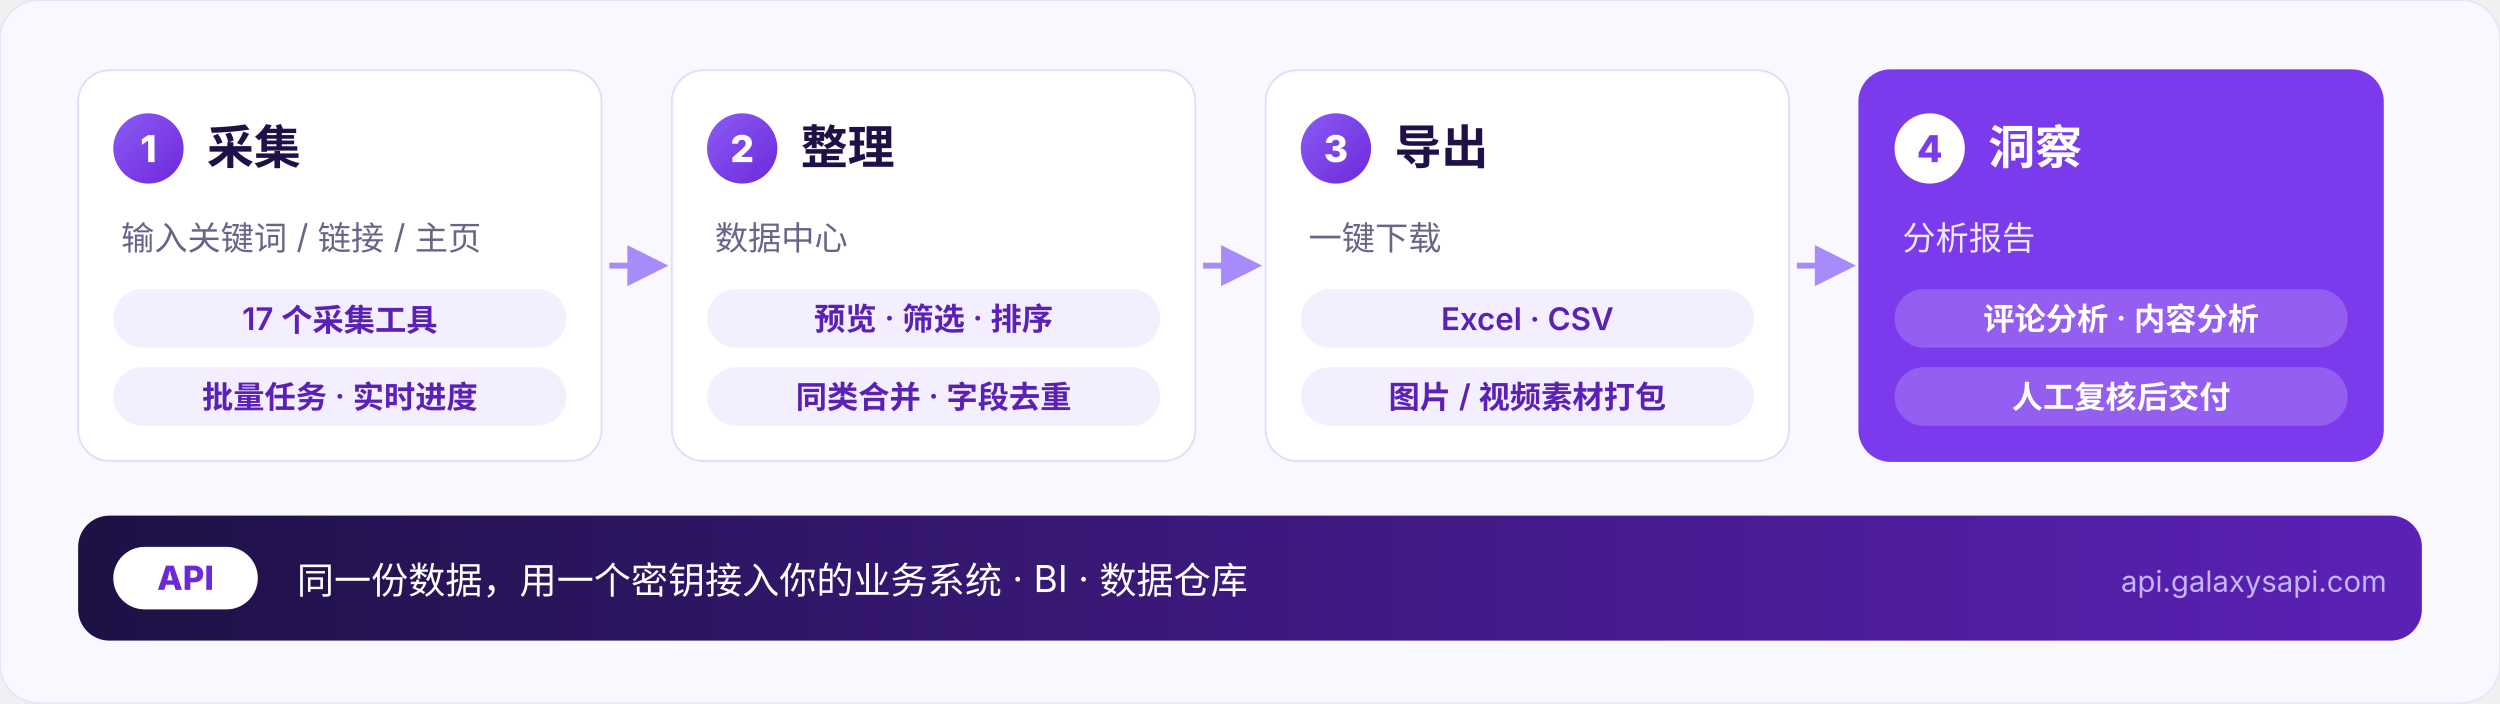
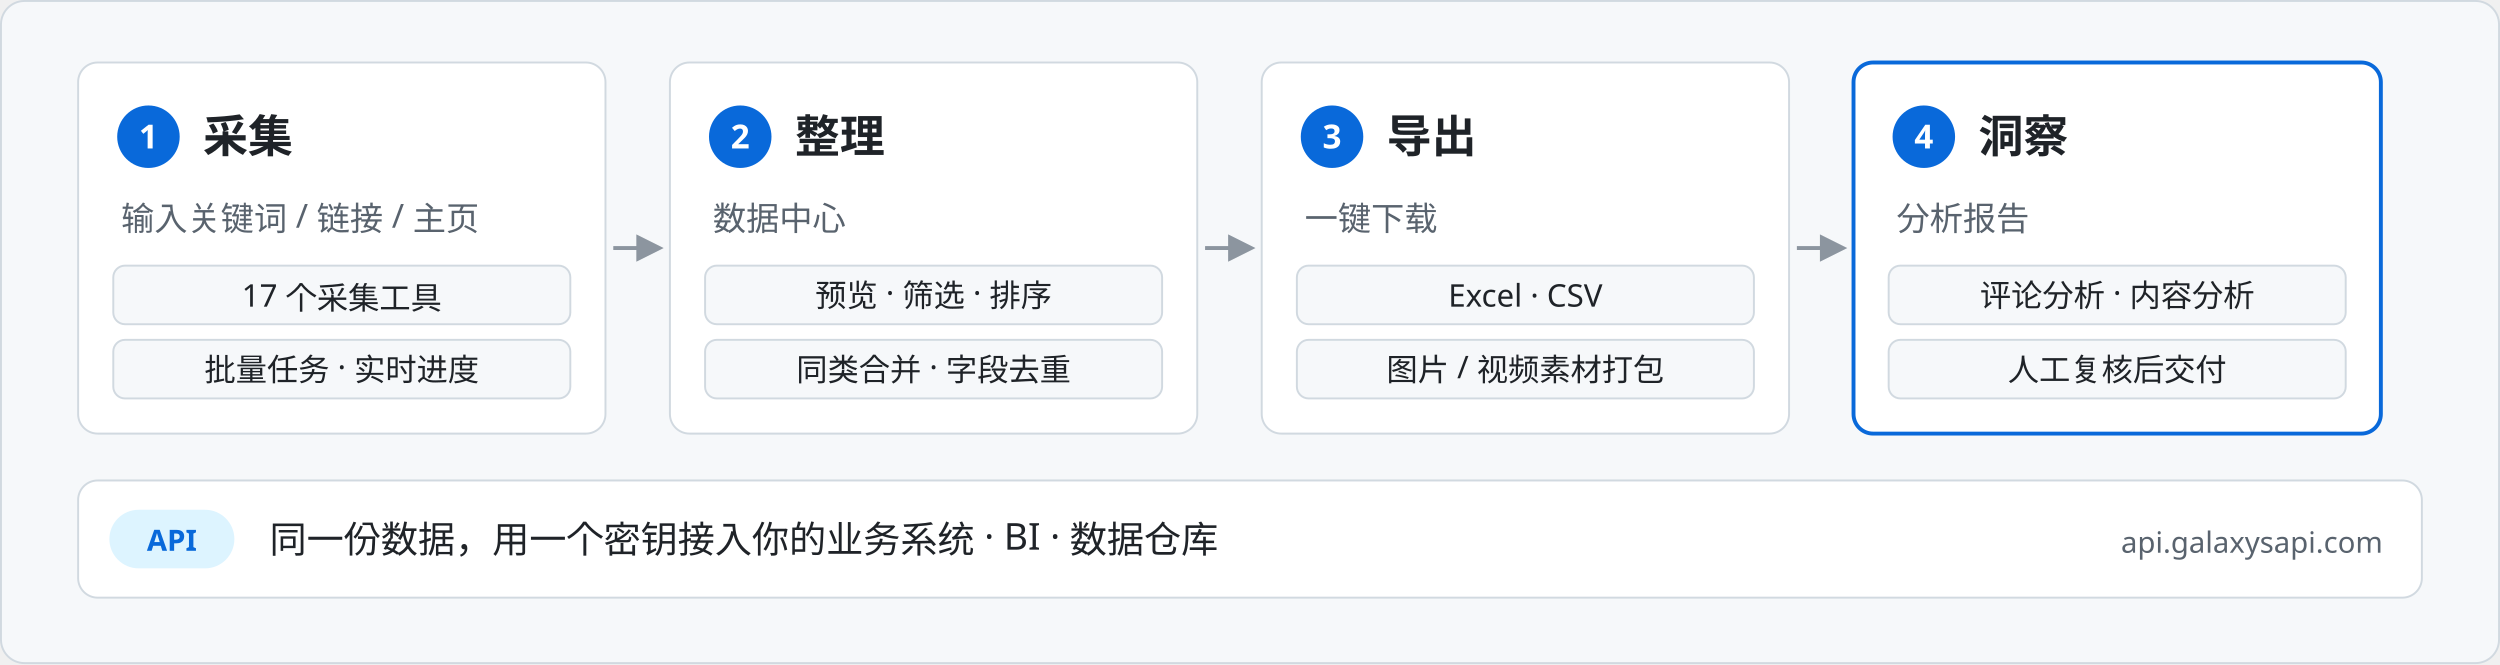
- <svg xmlns="http://www.w3.org/2000/svg" width="1280" height="360" viewBox="0 0 1280 360" role="img" aria-label="从采集到结论：Galaxy API 工作流程">
+ <svg xmlns="http://www.w3.org/2000/svg" width="1280" height="340" viewBox="0 0 1280 340" role="img" aria-label="从采集到结论：Galaxy API 工作流程">
  <defs>
-     <linearGradient id="n" x1="0" y1="0" x2="1" y2="1">
-       <stop stop-color="#8b5cf6" />
-       <stop offset="1" stop-color="#6d28d9" />
-     </linearGradient>
-     <linearGradient id="api" x1="0" y1="0" x2="1" y2="0">
-       <stop stop-color="#1e1145" />
-       <stop offset="1" stop-color="#5b21b6" />
-     </linearGradient>
    <marker id="a" viewBox="0 0 10 10" refX="8" refY="5" markerWidth="7" markerHeight="7" orient="auto">
-       <path d="M0 0L10 5L0 10z" fill="#a78bfa" />
+       <path d="M0 0L10 5L0 10z" fill="#8c959f" />
    </marker>
  </defs>
-   <rect width="1280" height="360" rx="20" fill="#faf8ff" stroke="#e9e3fb" />
-   <g font-family="Inter,'PingFang SC','Noto Sans CJK SC','Microsoft YaHei',Arial,sans-serif">
-     <rect x="40" y="36" width="268" height="200" rx="16" fill="#ffffff" stroke="#e4dcfb" />
-     <circle cx="76" cy="76" r="18" fill="url(#n)" />
-     <text x="76" y="83" text-anchor="middle" font-size="19" font-weight="800" fill="#ffffff">1</text>
-     <text x="106" y="84" font-size="24" font-weight="800" fill="#1f1147">采集</text>
-     <text x="62" y="128" font-size="17" fill="#6b6489">输入关键词 / 链接 / 主页</text>
-     <rect x="58" y="148" width="232" height="30" rx="15" fill="#f3effe" fill-opacity="1" />
-     <text x="174.0" y="169" text-anchor="middle" font-size="16" font-weight="600" fill="#5b21b6">17 个采集工具</text>
-     <rect x="58" y="188" width="232" height="30" rx="15" fill="#f3effe" fill-opacity="1" />
-     <text x="174.0" y="209" text-anchor="middle" font-size="16" font-weight="600" fill="#5b21b6">批量任务 · 实时进度</text>
-     <line x1="312" y1="136.0" x2="338" y2="136.0" stroke="#a78bfa" stroke-width="3" marker-end="url(#a)" />
-     <rect x="344" y="36" width="268" height="200" rx="16" fill="#ffffff" stroke="#e4dcfb" />
-     <circle cx="380" cy="76" r="18" fill="url(#n)" />
-     <text x="380" y="83" text-anchor="middle" font-size="19" font-weight="800" fill="#ffffff">2</text>
-     <text x="410" y="84" font-size="24" font-weight="800" fill="#1f1147">整理</text>
-     <text x="366" y="128" font-size="17" fill="#6b6489">数据中心</text>
-     <rect x="362" y="148" width="232" height="30" rx="15" fill="#f3effe" fill-opacity="1" />
-     <text x="478.0" y="169" text-anchor="middle" font-size="16" font-weight="600" fill="#5b21b6">预览 · 筛选 · 排序</text>
-     <rect x="362" y="188" width="232" height="30" rx="15" fill="#f3effe" fill-opacity="1" />
-     <text x="478.0" y="209" text-anchor="middle" font-size="16" font-weight="600" fill="#5b21b6">同类合并 · 字段去重</text>
-     <line x1="616" y1="136.0" x2="642" y2="136.0" stroke="#a78bfa" stroke-width="3" marker-end="url(#a)" />
-     <rect x="648" y="36" width="268" height="200" rx="16" fill="#ffffff" stroke="#e4dcfb" />
-     <circle cx="684" cy="76" r="18" fill="url(#n)" />
-     <text x="684" y="83" text-anchor="middle" font-size="19" font-weight="800" fill="#ffffff">3</text>
-     <text x="714" y="84" font-size="24" font-weight="800" fill="#1f1147">导出</text>
-     <text x="670" y="128" font-size="17" fill="#6b6489">一键下载</text>
-     <rect x="666" y="148" width="232" height="30" rx="15" fill="#f3effe" fill-opacity="1" />
-     <text x="782.0" y="169" text-anchor="middle" font-size="16" font-weight="600" fill="#5b21b6">Excel · CSV</text>
-     <rect x="666" y="188" width="232" height="30" rx="15" fill="#f3effe" fill-opacity="1" />
-     <text x="782.0" y="209" text-anchor="middle" font-size="16" font-weight="600" fill="#5b21b6">图片 / 视频素材打包</text>
-     <line x1="920" y1="136.0" x2="946" y2="136.0" stroke="#a78bfa" stroke-width="3" marker-end="url(#a)" />
-     <rect x="952" y="36" width="268" height="200" rx="16" fill="#7c3aed" stroke="#7c3aed" />
-     <circle cx="988" cy="76" r="18" fill="#ffffff" />
-     <text x="988" y="83" text-anchor="middle" font-size="19" font-weight="800" fill="#7c3aed">4</text>
-     <text x="1018" y="84" font-size="24" font-weight="800" fill="#ffffff">洞察</text>
-     <text x="974" y="128" font-size="17" fill="#ede9fe">分析报告</text>
-     <rect x="970" y="148" width="232" height="30" rx="15" fill="#ffffff" fill-opacity=".18" />
-     <text x="1086.0" y="169" text-anchor="middle" font-size="16" font-weight="600" fill="#ffffff">评论分析 · 内容分析</text>
-     <rect x="970" y="188" width="232" height="30" rx="15" fill="#ffffff" fill-opacity=".18" />
-     <text x="1086.0" y="209" text-anchor="middle" font-size="16" font-weight="600" fill="#ffffff">人工复核后交付</text>
-     <rect x="40" y="264" width="1200" height="64" rx="16" fill="url(#api)" />
-     <rect x="58" y="280" width="74" height="32" rx="16" fill="#ffffff" />
-     <text x="95" y="302" text-anchor="middle" font-size="17" font-weight="800" fill="#6d28d9">API</text>
-     <text x="152" y="304" font-size="19" fill="#ffffff">同一份数据，用一个密钥接入你的业务系统 · BI · 数据仓库</text>
-     <text x="1222" y="303" text-anchor="end" font-size="15" fill="#c4b5fd">api.galaxysapi.com</text>
+   <rect x=".5" y=".5" width="1279" height="339" rx="12" fill="#f6f8fa" stroke="#d1d9e0" />
+   <g font-family="-apple-system,BlinkMacSystemFont,'Segoe UI','Noto Sans','PingFang SC','Microsoft YaHei',Helvetica,Arial,sans-serif">
+     <rect x="40" y="32" width="270" height="190" rx="10" fill="#ffffff" stroke="#d1d9e0" stroke-width="1" />
+     <circle cx="76" cy="70" r="16" fill="#0969da" />
+     <text x="76" y="76" text-anchor="middle" font-size="17" font-weight="700" fill="#ffffff">1</text>
+     <text x="104" y="78" font-size="23" font-weight="700" fill="#1f2328">采集</text>
+     <text x="62" y="118" font-size="17" fill="#59636e">输入关键词 / 链接 / 主页</text>
+     <rect x="58" y="136" width="234" height="30" rx="6" fill="#f6f8fa" stroke="#d1d9e0" />
+     <text x="175.0" y="157" text-anchor="middle" font-size="16" fill="#1f2328">17 个采集工具</text>
+     <rect x="58" y="174" width="234" height="30" rx="6" fill="#f6f8fa" stroke="#d1d9e0" />
+     <text x="175.0" y="195" text-anchor="middle" font-size="16" fill="#1f2328">批量任务 · 实时进度</text>
+     <line x1="314" y1="127.0" x2="337" y2="127.0" stroke="#8c959f" stroke-width="2" marker-end="url(#a)" />
+     <rect x="343" y="32" width="270" height="190" rx="10" fill="#ffffff" stroke="#d1d9e0" stroke-width="1" />
+     <circle cx="379" cy="70" r="16" fill="#0969da" />
+     <text x="379" y="76" text-anchor="middle" font-size="17" font-weight="700" fill="#ffffff">2</text>
+     <text x="407" y="78" font-size="23" font-weight="700" fill="#1f2328">整理</text>
+     <text x="365" y="118" font-size="17" fill="#59636e">数据中心</text>
+     <rect x="361" y="136" width="234" height="30" rx="6" fill="#f6f8fa" stroke="#d1d9e0" />
+     <text x="478.0" y="157" text-anchor="middle" font-size="16" fill="#1f2328">预览 · 筛选 · 排序</text>
+     <rect x="361" y="174" width="234" height="30" rx="6" fill="#f6f8fa" stroke="#d1d9e0" />
+     <text x="478.0" y="195" text-anchor="middle" font-size="16" fill="#1f2328">同类合并 · 字段去重</text>
+     <line x1="617" y1="127.0" x2="640" y2="127.0" stroke="#8c959f" stroke-width="2" marker-end="url(#a)" />
+     <rect x="646" y="32" width="270" height="190" rx="10" fill="#ffffff" stroke="#d1d9e0" stroke-width="1" />
+     <circle cx="682" cy="70" r="16" fill="#0969da" />
+     <text x="682" y="76" text-anchor="middle" font-size="17" font-weight="700" fill="#ffffff">3</text>
+     <text x="710" y="78" font-size="23" font-weight="700" fill="#1f2328">导出</text>
+     <text x="668" y="118" font-size="17" fill="#59636e">一键下载</text>
+     <rect x="664" y="136" width="234" height="30" rx="6" fill="#f6f8fa" stroke="#d1d9e0" />
+     <text x="781.0" y="157" text-anchor="middle" font-size="16" fill="#1f2328">Excel · CSV</text>
+     <rect x="664" y="174" width="234" height="30" rx="6" fill="#f6f8fa" stroke="#d1d9e0" />
+     <text x="781.0" y="195" text-anchor="middle" font-size="16" fill="#1f2328">图片 / 视频素材打包</text>
+     <line x1="920" y1="127.0" x2="943" y2="127.0" stroke="#8c959f" stroke-width="2" marker-end="url(#a)" />
+     <rect x="949" y="32" width="270" height="190" rx="10" fill="#ffffff" stroke="#0969da" stroke-width="2" />
+     <circle cx="985" cy="70" r="16" fill="#0969da" />
+     <text x="985" y="76" text-anchor="middle" font-size="17" font-weight="700" fill="#ffffff">4</text>
+     <text x="1013" y="78" font-size="23" font-weight="700" fill="#1f2328">洞察</text>
+     <text x="971" y="118" font-size="17" fill="#59636e">分析报告</text>
+     <rect x="967" y="136" width="234" height="30" rx="6" fill="#f6f8fa" stroke="#d1d9e0" />
+     <text x="1084.0" y="157" text-anchor="middle" font-size="16" fill="#1f2328">评论分析 · 内容分析</text>
+     <rect x="967" y="174" width="234" height="30" rx="6" fill="#f6f8fa" stroke="#d1d9e0" />
+     <text x="1084.0" y="195" text-anchor="middle" font-size="16" fill="#1f2328">人工复核后交付</text>
+     <rect x="40" y="246" width="1200" height="60" rx="10" fill="#ffffff" stroke="#d1d9e0" />
+     <rect x="56" y="261" width="64" height="30" rx="15" fill="#ddf4ff" />
+     <text x="88" y="282" text-anchor="middle" font-size="15" font-weight="700" fill="#0969da">API</text>
+     <text x="138" y="283" font-size="19" fill="#1f2328">同一份数据，用一个密钥接入你的业务系统 · BI · 数据仓库</text>
+     <text x="1220" y="283" text-anchor="end" font-size="15" fill="#59636e">api.galaxysapi.com</text>
  </g>
</svg>
